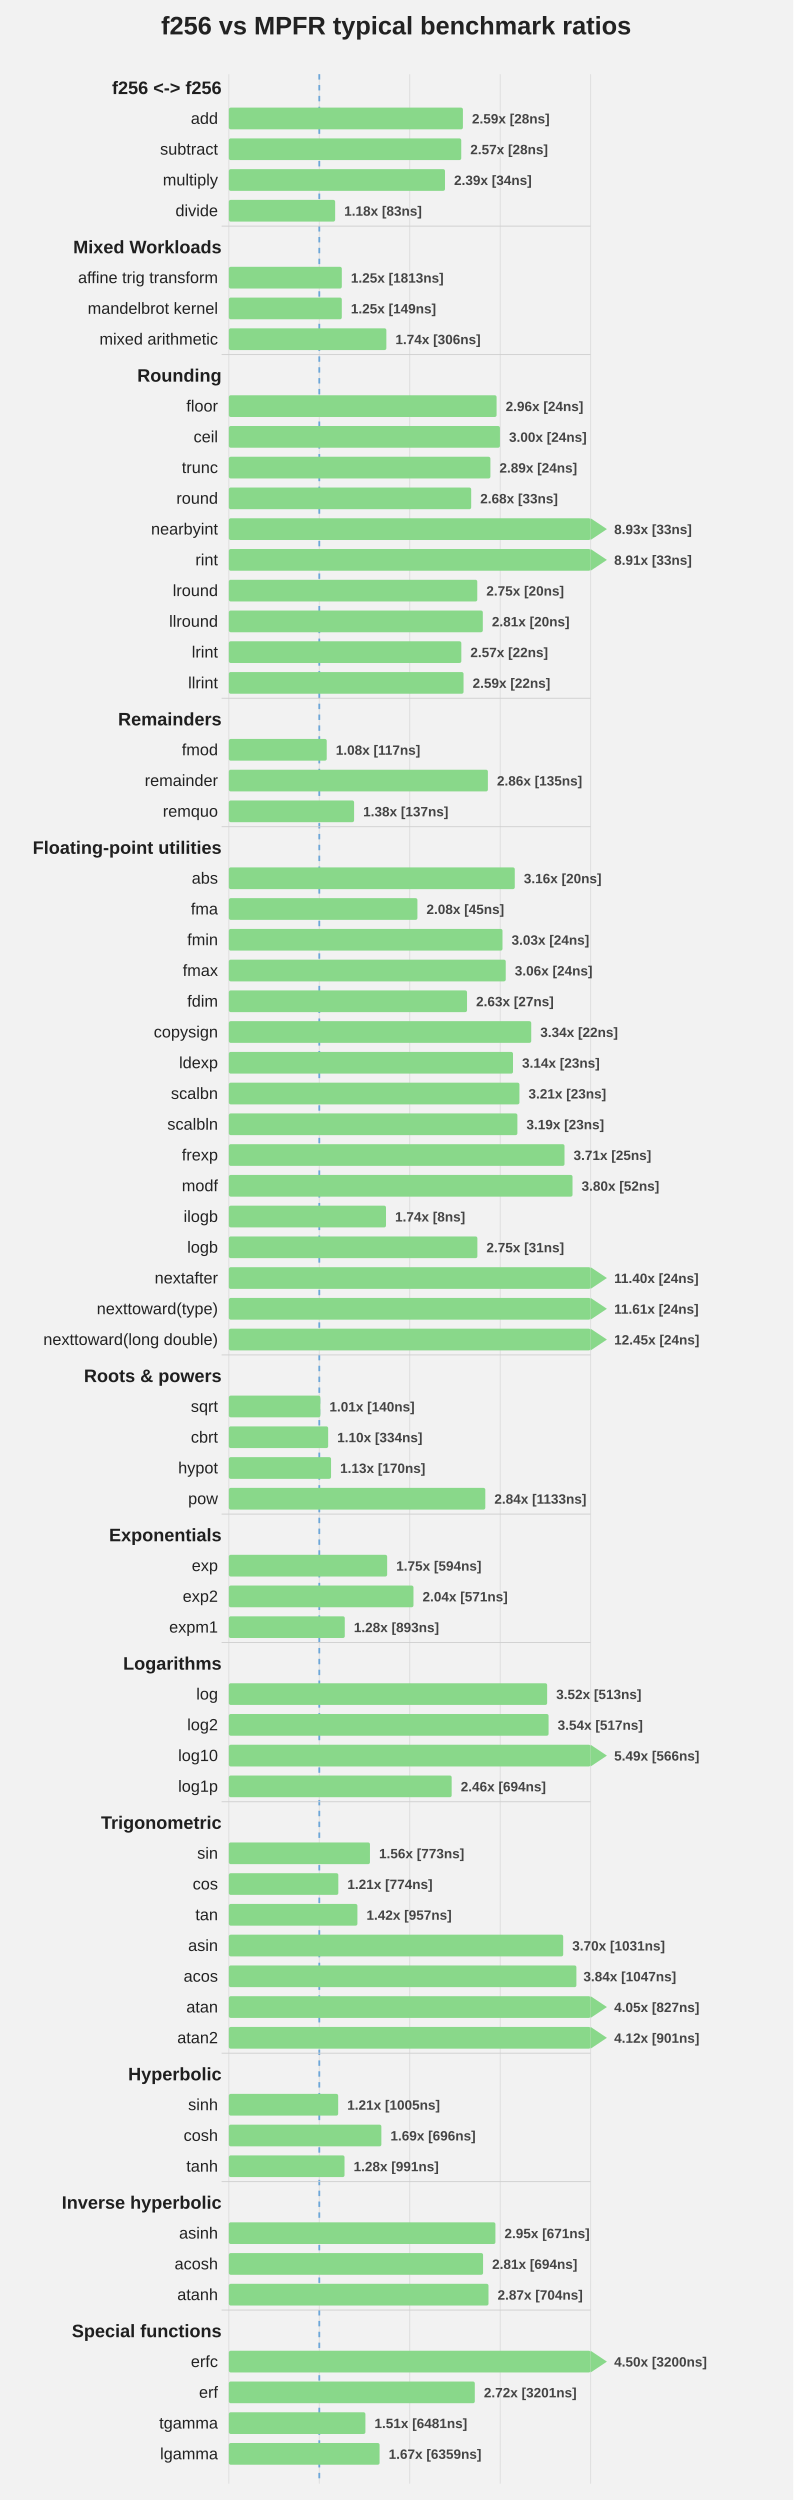
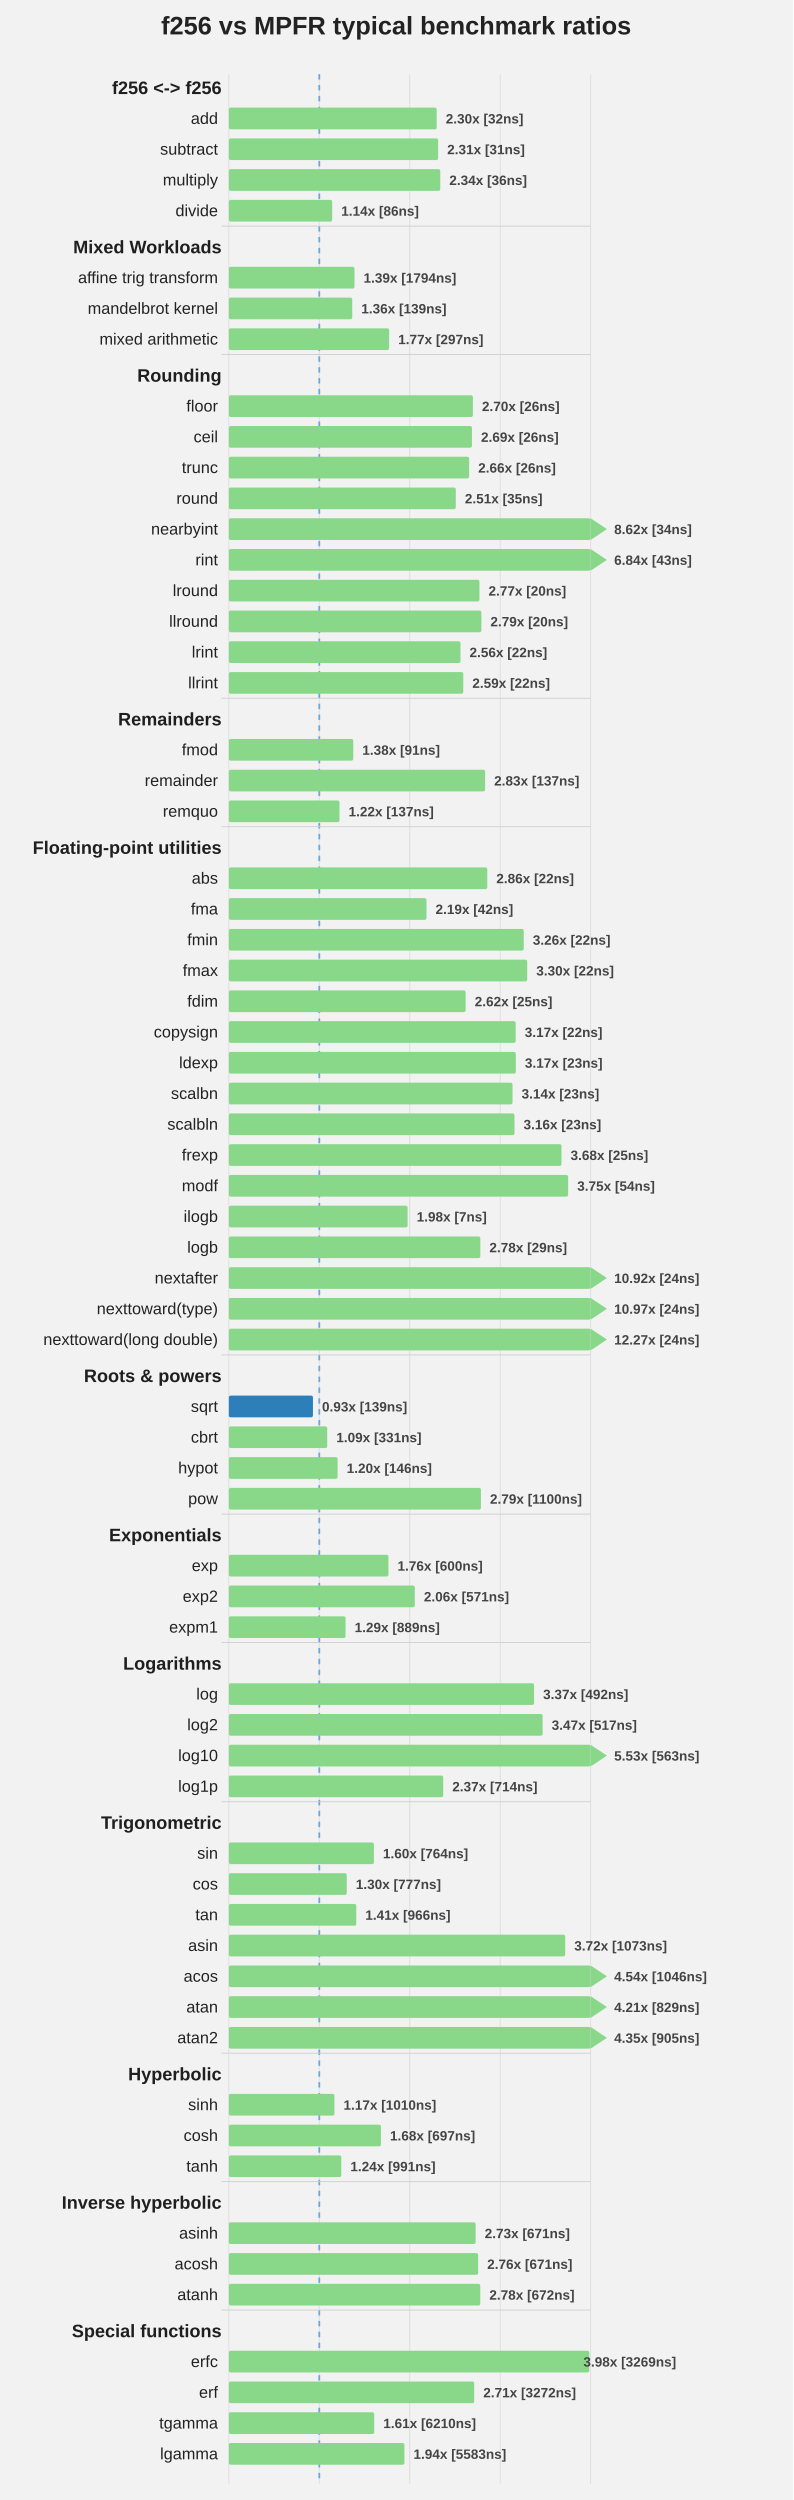
<svg xmlns="http://www.w3.org/2000/svg" width="877" height="2764" viewBox="0 0 877 2764">
  <rect x="0" y="0" width="877" height="2764" fill="#f2f2f2" />
  <text x="438" y="38" text-anchor="middle" font-family="Segoe UI, Arial, sans-serif" font-size="28" font-weight="600" fill="#222222">f256 vs MPFR typical benchmark ratios</text>
  <line x1="253" y1="82" x2="253" y2="2746" stroke="#dddddd" stroke-width="1" />
  <line x1="353" y1="82" x2="353" y2="2746" stroke="#dddddd" stroke-width="1" />
  <line x1="453" y1="82" x2="453" y2="2746" stroke="#dddddd" stroke-width="1" />
  <line x1="553" y1="82" x2="553" y2="2746" stroke="#dddddd" stroke-width="1" />
  <line x1="653" y1="82" x2="653" y2="2746" stroke="#dddddd" stroke-width="1" />
  <line x1="353" y1="82" x2="353" y2="2746" stroke="#6da7d9" stroke-width="2" stroke-dasharray="6,6" />
  <text x="245" y="104" text-anchor="end" font-family="Segoe UI, Arial, sans-serif" font-size="20" font-weight="700" fill="#1f1f1f">f256 &lt;-&gt; f256</text>
  <text x="241" y="137" text-anchor="end" font-family="Segoe UI, Arial, sans-serif" font-size="18" fill="#222222">add</text>
-   <rect x="253" y="119" width="258.798" height="24" rx="2" ry="2" fill="#89d88a" />
-   <text x="521.798" y="136.5" text-anchor="start" font-family="Segoe UI, Arial, sans-serif" font-size="15" font-weight="600" fill="#444444">2.59x [28ns]</text>
+   <rect x="253" y="119" width="229.808" height="24" rx="2" ry="2" fill="#89d88a" />
+   <text x="492.808" y="136.5" text-anchor="start" font-family="Segoe UI, Arial, sans-serif" font-size="15" font-weight="600" fill="#444444">2.30x [32ns]</text>
  <text x="241" y="171" text-anchor="end" font-family="Segoe UI, Arial, sans-serif" font-size="18" fill="#222222">subtract</text>
-   <rect x="253" y="153" width="256.951" height="24" rx="2" ry="2" fill="#89d88a" />
-   <text x="519.951" y="170.5" text-anchor="start" font-family="Segoe UI, Arial, sans-serif" font-size="15" font-weight="600" fill="#444444">2.57x [28ns]</text>
+   <rect x="253" y="153" width="231.413" height="24" rx="2" ry="2" fill="#89d88a" />
+   <text x="494.413" y="170.5" text-anchor="start" font-family="Segoe UI, Arial, sans-serif" font-size="15" font-weight="600" fill="#444444">2.31x [31ns]</text>
  <text x="241" y="205" text-anchor="end" font-family="Segoe UI, Arial, sans-serif" font-size="18" fill="#222222">multiply</text>
-   <rect x="253" y="187" width="238.982" height="24" rx="2" ry="2" fill="#89d88a" />
-   <text x="501.982" y="204.5" text-anchor="start" font-family="Segoe UI, Arial, sans-serif" font-size="15" font-weight="600" fill="#444444">2.39x [34ns]</text>
+   <rect x="253" y="187" width="233.763" height="24" rx="2" ry="2" fill="#89d88a" />
+   <text x="496.763" y="204.5" text-anchor="start" font-family="Segoe UI, Arial, sans-serif" font-size="15" font-weight="600" fill="#444444">2.34x [36ns]</text>
  <text x="241" y="239" text-anchor="end" font-family="Segoe UI, Arial, sans-serif" font-size="18" fill="#222222">divide</text>
-   <rect x="253" y="221" width="117.531" height="24" rx="2" ry="2" fill="#89d88a" />
-   <text x="380.531" y="238.5" text-anchor="start" font-family="Segoe UI, Arial, sans-serif" font-size="15" font-weight="600" fill="#444444">1.18x [83ns]</text>
+   <rect x="253" y="221" width="114.262" height="24" rx="2" ry="2" fill="#89d88a" />
+   <text x="377.262" y="238.5" text-anchor="start" font-family="Segoe UI, Arial, sans-serif" font-size="15" font-weight="600" fill="#444444">1.14x [86ns]</text>
  <line x1="245" y1="250" x2="653" y2="250" stroke="#cfcfcf" stroke-width="1" />
  <text x="245" y="280" text-anchor="end" font-family="Segoe UI, Arial, sans-serif" font-size="20" font-weight="700" fill="#1f1f1f">Mixed Workloads</text>
  <text x="241" y="313" text-anchor="end" font-family="Segoe UI, Arial, sans-serif" font-size="18" fill="#222222">affine trig transform</text>
-   <rect x="253" y="295" width="124.915" height="24" rx="2" ry="2" fill="#89d88a" />
-   <text x="387.915" y="312.5" text-anchor="start" font-family="Segoe UI, Arial, sans-serif" font-size="15" font-weight="600" fill="#444444">1.25x [1813ns]</text>
+   <rect x="253" y="295" width="138.926" height="24" rx="2" ry="2" fill="#89d88a" />
+   <text x="401.926" y="312.5" text-anchor="start" font-family="Segoe UI, Arial, sans-serif" font-size="15" font-weight="600" fill="#444444">1.39x [1794ns]</text>
  <text x="241" y="347" text-anchor="end" font-family="Segoe UI, Arial, sans-serif" font-size="18" fill="#222222">mandelbrot kernel</text>
-   <rect x="253" y="329" width="124.896" height="24" rx="2" ry="2" fill="#89d88a" />
-   <text x="387.896" y="346.5" text-anchor="start" font-family="Segoe UI, Arial, sans-serif" font-size="15" font-weight="600" fill="#444444">1.25x [149ns]</text>
+   <rect x="253" y="329" width="136.431" height="24" rx="2" ry="2" fill="#89d88a" />
+   <text x="399.431" y="346.5" text-anchor="start" font-family="Segoe UI, Arial, sans-serif" font-size="15" font-weight="600" fill="#444444">1.36x [139ns]</text>
  <text x="241" y="381" text-anchor="end" font-family="Segoe UI, Arial, sans-serif" font-size="18" fill="#222222">mixed arithmetic</text>
-   <rect x="253" y="363" width="174.16" height="24" rx="2" ry="2" fill="#89d88a" />
-   <text x="437.16" y="380.5" text-anchor="start" font-family="Segoe UI, Arial, sans-serif" font-size="15" font-weight="600" fill="#444444">1.74x [306ns]</text>
+   <rect x="253" y="363" width="177.229" height="24" rx="2" ry="2" fill="#89d88a" />
+   <text x="440.229" y="380.5" text-anchor="start" font-family="Segoe UI, Arial, sans-serif" font-size="15" font-weight="600" fill="#444444">1.77x [297ns]</text>
  <line x1="245" y1="392" x2="653" y2="392" stroke="#cfcfcf" stroke-width="1" />
  <text x="245" y="422" text-anchor="end" font-family="Segoe UI, Arial, sans-serif" font-size="20" font-weight="700" fill="#1f1f1f">Rounding</text>
  <text x="241" y="455" text-anchor="end" font-family="Segoe UI, Arial, sans-serif" font-size="18" fill="#222222">floor</text>
-   <rect x="253" y="437" width="296.038" height="24" rx="2" ry="2" fill="#89d88a" />
-   <text x="559.038" y="454.5" text-anchor="start" font-family="Segoe UI, Arial, sans-serif" font-size="15" font-weight="600" fill="#444444">2.96x [24ns]</text>
+   <rect x="253" y="437" width="269.835" height="24" rx="2" ry="2" fill="#89d88a" />
+   <text x="532.835" y="454.5" text-anchor="start" font-family="Segoe UI, Arial, sans-serif" font-size="15" font-weight="600" fill="#444444">2.70x [26ns]</text>
  <text x="241" y="489" text-anchor="end" font-family="Segoe UI, Arial, sans-serif" font-size="18" fill="#222222">ceil</text>
-   <rect x="253" y="471" width="299.749" height="24" rx="2" ry="2" fill="#89d88a" />
-   <text x="562.749" y="488.5" text-anchor="start" font-family="Segoe UI, Arial, sans-serif" font-size="15" font-weight="600" fill="#444444">3.00x [24ns]</text>
+   <rect x="253" y="471" width="268.799" height="24" rx="2" ry="2" fill="#89d88a" />
+   <text x="531.799" y="488.5" text-anchor="start" font-family="Segoe UI, Arial, sans-serif" font-size="15" font-weight="600" fill="#444444">2.69x [26ns]</text>
  <text x="241" y="523" text-anchor="end" font-family="Segoe UI, Arial, sans-serif" font-size="18" fill="#222222">trunc</text>
-   <rect x="253" y="505" width="289.185" height="24" rx="2" ry="2" fill="#89d88a" />
-   <text x="552.185" y="522.5" text-anchor="start" font-family="Segoe UI, Arial, sans-serif" font-size="15" font-weight="600" fill="#444444">2.89x [24ns]</text>
+   <rect x="253" y="505" width="265.669" height="24" rx="2" ry="2" fill="#89d88a" />
+   <text x="528.669" y="522.5" text-anchor="start" font-family="Segoe UI, Arial, sans-serif" font-size="15" font-weight="600" fill="#444444">2.66x [26ns]</text>
  <text x="241" y="557" text-anchor="end" font-family="Segoe UI, Arial, sans-serif" font-size="18" fill="#222222">round</text>
-   <rect x="253" y="539" width="267.938" height="24" rx="2" ry="2" fill="#89d88a" />
-   <text x="530.938" y="556.5" text-anchor="start" font-family="Segoe UI, Arial, sans-serif" font-size="15" font-weight="600" fill="#444444">2.68x [33ns]</text>
+   <rect x="253" y="539" width="250.935" height="24" rx="2" ry="2" fill="#89d88a" />
+   <text x="513.935" y="556.5" text-anchor="start" font-family="Segoe UI, Arial, sans-serif" font-size="15" font-weight="600" fill="#444444">2.51x [35ns]</text>
  <text x="241" y="591" text-anchor="end" font-family="Segoe UI, Arial, sans-serif" font-size="18" fill="#222222">nearbyint</text>
  <rect x="253" y="573" width="400" height="24" rx="2" ry="2" fill="#89d88a" />
  <polygon points="653,573 671,585 653,597" fill="#89d88a" />
-   <text x="679" y="590.5" text-anchor="start" font-family="Segoe UI, Arial, sans-serif" font-size="15" font-weight="600" fill="#444444">8.93x [33ns]</text>
+   <text x="679" y="590.5" text-anchor="start" font-family="Segoe UI, Arial, sans-serif" font-size="15" font-weight="600" fill="#444444">8.62x [34ns]</text>
  <text x="241" y="625" text-anchor="end" font-family="Segoe UI, Arial, sans-serif" font-size="18" fill="#222222">rint</text>
  <rect x="253" y="607" width="400" height="24" rx="2" ry="2" fill="#89d88a" />
  <polygon points="653,607 671,619 653,631" fill="#89d88a" />
-   <text x="679" y="624.5" text-anchor="start" font-family="Segoe UI, Arial, sans-serif" font-size="15" font-weight="600" fill="#444444">8.91x [33ns]</text>
+   <text x="679" y="624.5" text-anchor="start" font-family="Segoe UI, Arial, sans-serif" font-size="15" font-weight="600" fill="#444444">6.84x [43ns]</text>
  <text x="241" y="659" text-anchor="end" font-family="Segoe UI, Arial, sans-serif" font-size="18" fill="#222222">lround</text>
-   <rect x="253" y="641" width="274.67" height="24" rx="2" ry="2" fill="#89d88a" />
-   <text x="537.67" y="658.5" text-anchor="start" font-family="Segoe UI, Arial, sans-serif" font-size="15" font-weight="600" fill="#444444">2.75x [20ns]</text>
+   <rect x="253" y="641" width="277.083" height="24" rx="2" ry="2" fill="#89d88a" />
+   <text x="540.083" y="658.5" text-anchor="start" font-family="Segoe UI, Arial, sans-serif" font-size="15" font-weight="600" fill="#444444">2.77x [20ns]</text>
  <text x="241" y="693" text-anchor="end" font-family="Segoe UI, Arial, sans-serif" font-size="18" fill="#222222">llround</text>
-   <rect x="253" y="675" width="280.805" height="24" rx="2" ry="2" fill="#89d88a" />
-   <text x="543.805" y="692.5" text-anchor="start" font-family="Segoe UI, Arial, sans-serif" font-size="15" font-weight="600" fill="#444444">2.81x [20ns]</text>
+   <rect x="253" y="675" width="279.189" height="24" rx="2" ry="2" fill="#89d88a" />
+   <text x="542.189" y="692.5" text-anchor="start" font-family="Segoe UI, Arial, sans-serif" font-size="15" font-weight="600" fill="#444444">2.79x [20ns]</text>
  <text x="241" y="727" text-anchor="end" font-family="Segoe UI, Arial, sans-serif" font-size="18" fill="#222222">lrint</text>
-   <rect x="253" y="709" width="257.037" height="24" rx="2" ry="2" fill="#89d88a" />
-   <text x="520.037" y="726.5" text-anchor="start" font-family="Segoe UI, Arial, sans-serif" font-size="15" font-weight="600" fill="#444444">2.57x [22ns]</text>
+   <rect x="253" y="709" width="256.102" height="24" rx="2" ry="2" fill="#89d88a" />
+   <text x="519.102" y="726.5" text-anchor="start" font-family="Segoe UI, Arial, sans-serif" font-size="15" font-weight="600" fill="#444444">2.56x [22ns]</text>
  <text x="241" y="761" text-anchor="end" font-family="Segoe UI, Arial, sans-serif" font-size="18" fill="#222222">llrint</text>
-   <rect x="253" y="743" width="259.497" height="24" rx="2" ry="2" fill="#89d88a" />
-   <text x="522.497" y="760.5" text-anchor="start" font-family="Segoe UI, Arial, sans-serif" font-size="15" font-weight="600" fill="#444444">2.59x [22ns]</text>
+   <rect x="253" y="743" width="259.195" height="24" rx="2" ry="2" fill="#89d88a" />
+   <text x="522.195" y="760.5" text-anchor="start" font-family="Segoe UI, Arial, sans-serif" font-size="15" font-weight="600" fill="#444444">2.59x [22ns]</text>
  <line x1="245" y1="772" x2="653" y2="772" stroke="#cfcfcf" stroke-width="1" />
  <text x="245" y="802" text-anchor="end" font-family="Segoe UI, Arial, sans-serif" font-size="20" font-weight="700" fill="#1f1f1f">Remainders</text>
  <text x="241" y="835" text-anchor="end" font-family="Segoe UI, Arial, sans-serif" font-size="18" fill="#222222">fmod</text>
-   <rect x="253" y="817" width="108.246" height="24" rx="2" ry="2" fill="#89d88a" />
-   <text x="371.246" y="834.5" text-anchor="start" font-family="Segoe UI, Arial, sans-serif" font-size="15" font-weight="600" fill="#444444">1.08x [117ns]</text>
+   <rect x="253" y="817" width="137.561" height="24" rx="2" ry="2" fill="#89d88a" />
+   <text x="400.561" y="834.5" text-anchor="start" font-family="Segoe UI, Arial, sans-serif" font-size="15" font-weight="600" fill="#444444">1.38x [91ns]</text>
  <text x="241" y="869" text-anchor="end" font-family="Segoe UI, Arial, sans-serif" font-size="18" fill="#222222">remainder</text>
-   <rect x="253" y="851" width="286.414" height="24" rx="2" ry="2" fill="#89d88a" />
-   <text x="549.414" y="868.5" text-anchor="start" font-family="Segoe UI, Arial, sans-serif" font-size="15" font-weight="600" fill="#444444">2.86x [135ns]</text>
+   <rect x="253" y="851" width="283.321" height="24" rx="2" ry="2" fill="#89d88a" />
+   <text x="546.321" y="868.5" text-anchor="start" font-family="Segoe UI, Arial, sans-serif" font-size="15" font-weight="600" fill="#444444">2.83x [137ns]</text>
  <text x="241" y="903" text-anchor="end" font-family="Segoe UI, Arial, sans-serif" font-size="18" fill="#222222">remquo</text>
-   <rect x="253" y="885" width="138.483" height="24" rx="2" ry="2" fill="#89d88a" />
-   <text x="401.483" y="902.5" text-anchor="start" font-family="Segoe UI, Arial, sans-serif" font-size="15" font-weight="600" fill="#444444">1.38x [137ns]</text>
+   <rect x="253" y="885" width="122.376" height="24" rx="2" ry="2" fill="#89d88a" />
+   <text x="385.376" y="902.5" text-anchor="start" font-family="Segoe UI, Arial, sans-serif" font-size="15" font-weight="600" fill="#444444">1.22x [137ns]</text>
  <line x1="245" y1="914" x2="653" y2="914" stroke="#cfcfcf" stroke-width="1" />
  <text x="245" y="944" text-anchor="end" font-family="Segoe UI, Arial, sans-serif" font-size="20" font-weight="700" fill="#1f1f1f">Floating-point utilities</text>
  <text x="241" y="977" text-anchor="end" font-family="Segoe UI, Arial, sans-serif" font-size="18" fill="#222222">abs</text>
-   <rect x="253" y="959" width="316.143" height="24" rx="2" ry="2" fill="#89d88a" />
-   <text x="579.143" y="976.5" text-anchor="start" font-family="Segoe UI, Arial, sans-serif" font-size="15" font-weight="600" fill="#444444">3.16x [20ns]</text>
+   <rect x="253" y="959" width="285.719" height="24" rx="2" ry="2" fill="#89d88a" />
+   <text x="548.719" y="976.5" text-anchor="start" font-family="Segoe UI, Arial, sans-serif" font-size="15" font-weight="600" fill="#444444">2.86x [22ns]</text>
  <text x="241" y="1011" text-anchor="end" font-family="Segoe UI, Arial, sans-serif" font-size="18" fill="#222222">fma</text>
-   <rect x="253" y="993" width="208.487" height="24" rx="2" ry="2" fill="#89d88a" />
-   <text x="471.487" y="1010.5" text-anchor="start" font-family="Segoe UI, Arial, sans-serif" font-size="15" font-weight="600" fill="#444444">2.08x [45ns]</text>
+   <rect x="253" y="993" width="218.522" height="24" rx="2" ry="2" fill="#89d88a" />
+   <text x="481.522" y="1010.5" text-anchor="start" font-family="Segoe UI, Arial, sans-serif" font-size="15" font-weight="600" fill="#444444">2.19x [42ns]</text>
  <text x="241" y="1045" text-anchor="end" font-family="Segoe UI, Arial, sans-serif" font-size="18" fill="#222222">fmin</text>
-   <rect x="253" y="1027" width="302.565" height="24" rx="2" ry="2" fill="#89d88a" />
-   <text x="565.565" y="1044.5" text-anchor="start" font-family="Segoe UI, Arial, sans-serif" font-size="15" font-weight="600" fill="#444444">3.03x [24ns]</text>
+   <rect x="253" y="1027" width="326.062" height="24" rx="2" ry="2" fill="#89d88a" />
+   <text x="589.062" y="1044.5" text-anchor="start" font-family="Segoe UI, Arial, sans-serif" font-size="15" font-weight="600" fill="#444444">3.26x [22ns]</text>
  <text x="241" y="1079" text-anchor="end" font-family="Segoe UI, Arial, sans-serif" font-size="18" fill="#222222">fmax</text>
-   <rect x="253" y="1061" width="306.153" height="24" rx="2" ry="2" fill="#89d88a" />
-   <text x="569.153" y="1078.5" text-anchor="start" font-family="Segoe UI, Arial, sans-serif" font-size="15" font-weight="600" fill="#444444">3.06x [24ns]</text>
+   <rect x="253" y="1061" width="329.893" height="24" rx="2" ry="2" fill="#89d88a" />
+   <text x="592.893" y="1078.5" text-anchor="start" font-family="Segoe UI, Arial, sans-serif" font-size="15" font-weight="600" fill="#444444">3.30x [22ns]</text>
  <text x="241" y="1113" text-anchor="end" font-family="Segoe UI, Arial, sans-serif" font-size="18" fill="#222222">fdim</text>
-   <rect x="253" y="1095" width="263.342" height="24" rx="2" ry="2" fill="#89d88a" />
-   <text x="526.342" y="1112.5" text-anchor="start" font-family="Segoe UI, Arial, sans-serif" font-size="15" font-weight="600" fill="#444444">2.63x [27ns]</text>
+   <rect x="253" y="1095" width="261.839" height="24" rx="2" ry="2" fill="#89d88a" />
+   <text x="524.839" y="1112.5" text-anchor="start" font-family="Segoe UI, Arial, sans-serif" font-size="15" font-weight="600" fill="#444444">2.62x [25ns]</text>
  <text x="241" y="1147" text-anchor="end" font-family="Segoe UI, Arial, sans-serif" font-size="18" fill="#222222">copysign</text>
-   <rect x="253" y="1129" width="334.326" height="24" rx="2" ry="2" fill="#89d88a" />
-   <text x="597.326" y="1146.5" text-anchor="start" font-family="Segoe UI, Arial, sans-serif" font-size="15" font-weight="600" fill="#444444">3.34x [22ns]</text>
+   <rect x="253" y="1129" width="317.168" height="24" rx="2" ry="2" fill="#89d88a" />
+   <text x="580.168" y="1146.5" text-anchor="start" font-family="Segoe UI, Arial, sans-serif" font-size="15" font-weight="600" fill="#444444">3.17x [22ns]</text>
  <text x="241" y="1181" text-anchor="end" font-family="Segoe UI, Arial, sans-serif" font-size="18" fill="#222222">ldexp</text>
-   <rect x="253" y="1163" width="314.175" height="24" rx="2" ry="2" fill="#89d88a" />
-   <text x="577.175" y="1180.5" text-anchor="start" font-family="Segoe UI, Arial, sans-serif" font-size="15" font-weight="600" fill="#444444">3.14x [23ns]</text>
+   <rect x="253" y="1163" width="317.306" height="24" rx="2" ry="2" fill="#89d88a" />
+   <text x="580.306" y="1180.5" text-anchor="start" font-family="Segoe UI, Arial, sans-serif" font-size="15" font-weight="600" fill="#444444">3.17x [23ns]</text>
  <text x="241" y="1215" text-anchor="end" font-family="Segoe UI, Arial, sans-serif" font-size="18" fill="#222222">scalbn</text>
-   <rect x="253" y="1197" width="321.289" height="24" rx="2" ry="2" fill="#89d88a" />
-   <text x="584.289" y="1214.5" text-anchor="start" font-family="Segoe UI, Arial, sans-serif" font-size="15" font-weight="600" fill="#444444">3.21x [23ns]</text>
+   <rect x="253" y="1197" width="313.66" height="24" rx="2" ry="2" fill="#89d88a" />
+   <text x="576.66" y="1214.5" text-anchor="start" font-family="Segoe UI, Arial, sans-serif" font-size="15" font-weight="600" fill="#444444">3.14x [23ns]</text>
  <text x="241" y="1249" text-anchor="end" font-family="Segoe UI, Arial, sans-serif" font-size="18" fill="#222222">scalbln</text>
-   <rect x="253" y="1231" width="319.019" height="24" rx="2" ry="2" fill="#89d88a" />
-   <text x="582.019" y="1248.5" text-anchor="start" font-family="Segoe UI, Arial, sans-serif" font-size="15" font-weight="600" fill="#444444">3.19x [23ns]</text>
+   <rect x="253" y="1231" width="315.824" height="24" rx="2" ry="2" fill="#89d88a" />
+   <text x="578.824" y="1248.5" text-anchor="start" font-family="Segoe UI, Arial, sans-serif" font-size="15" font-weight="600" fill="#444444">3.16x [23ns]</text>
  <text x="241" y="1283" text-anchor="end" font-family="Segoe UI, Arial, sans-serif" font-size="18" fill="#222222">frexp</text>
-   <rect x="253" y="1265" width="371.123" height="24" rx="2" ry="2" fill="#89d88a" />
-   <text x="634.123" y="1282.5" text-anchor="start" font-family="Segoe UI, Arial, sans-serif" font-size="15" font-weight="600" fill="#444444">3.71x [25ns]</text>
+   <rect x="253" y="1265" width="367.798" height="24" rx="2" ry="2" fill="#89d88a" />
+   <text x="630.798" y="1282.5" text-anchor="start" font-family="Segoe UI, Arial, sans-serif" font-size="15" font-weight="600" fill="#444444">3.68x [25ns]</text>
  <text x="241" y="1317" text-anchor="end" font-family="Segoe UI, Arial, sans-serif" font-size="18" fill="#222222">modf</text>
-   <rect x="253" y="1299" width="379.985" height="24" rx="2" ry="2" fill="#89d88a" />
-   <text x="642.985" y="1316.5" text-anchor="start" font-family="Segoe UI, Arial, sans-serif" font-size="15" font-weight="600" fill="#444444">3.80x [52ns]</text>
+   <rect x="253" y="1299" width="375.157" height="24" rx="2" ry="2" fill="#89d88a" />
+   <text x="638.157" y="1316.5" text-anchor="start" font-family="Segoe UI, Arial, sans-serif" font-size="15" font-weight="600" fill="#444444">3.75x [54ns]</text>
  <text x="241" y="1351" text-anchor="end" font-family="Segoe UI, Arial, sans-serif" font-size="18" fill="#222222">ilogb</text>
-   <rect x="253" y="1333" width="173.765" height="24" rx="2" ry="2" fill="#89d88a" />
-   <text x="436.765" y="1350.5" text-anchor="start" font-family="Segoe UI, Arial, sans-serif" font-size="15" font-weight="600" fill="#444444">1.74x [8ns]</text>
+   <rect x="253" y="1333" width="197.656" height="24" rx="2" ry="2" fill="#89d88a" />
+   <text x="460.656" y="1350.5" text-anchor="start" font-family="Segoe UI, Arial, sans-serif" font-size="15" font-weight="600" fill="#444444">1.98x [7ns]</text>
  <text x="241" y="1385" text-anchor="end" font-family="Segoe UI, Arial, sans-serif" font-size="18" fill="#222222">logb</text>
-   <rect x="253" y="1367" width="274.78" height="24" rx="2" ry="2" fill="#89d88a" />
-   <text x="537.78" y="1384.5" text-anchor="start" font-family="Segoe UI, Arial, sans-serif" font-size="15" font-weight="600" fill="#444444">2.75x [31ns]</text>
+   <rect x="253" y="1367" width="278.075" height="24" rx="2" ry="2" fill="#89d88a" />
+   <text x="541.075" y="1384.5" text-anchor="start" font-family="Segoe UI, Arial, sans-serif" font-size="15" font-weight="600" fill="#444444">2.78x [29ns]</text>
  <text x="241" y="1419" text-anchor="end" font-family="Segoe UI, Arial, sans-serif" font-size="18" fill="#222222">nextafter</text>
  <rect x="253" y="1401" width="400" height="24" rx="2" ry="2" fill="#89d88a" />
  <polygon points="653,1401 671,1413 653,1425" fill="#89d88a" />
-   <text x="679" y="1418.5" text-anchor="start" font-family="Segoe UI, Arial, sans-serif" font-size="15" font-weight="600" fill="#444444">11.40x [24ns]</text>
+   <text x="679" y="1418.5" text-anchor="start" font-family="Segoe UI, Arial, sans-serif" font-size="15" font-weight="600" fill="#444444">10.92x [24ns]</text>
  <text x="241" y="1453" text-anchor="end" font-family="Segoe UI, Arial, sans-serif" font-size="18" fill="#222222">nexttoward(type)</text>
  <rect x="253" y="1435" width="400" height="24" rx="2" ry="2" fill="#89d88a" />
  <polygon points="653,1435 671,1447 653,1459" fill="#89d88a" />
-   <text x="679" y="1452.5" text-anchor="start" font-family="Segoe UI, Arial, sans-serif" font-size="15" font-weight="600" fill="#444444">11.61x [24ns]</text>
+   <text x="679" y="1452.5" text-anchor="start" font-family="Segoe UI, Arial, sans-serif" font-size="15" font-weight="600" fill="#444444">10.97x [24ns]</text>
  <text x="241" y="1487" text-anchor="end" font-family="Segoe UI, Arial, sans-serif" font-size="18" fill="#222222">nexttoward(long double)</text>
  <rect x="253" y="1469" width="400" height="24" rx="2" ry="2" fill="#89d88a" />
  <polygon points="653,1469 671,1481 653,1493" fill="#89d88a" />
-   <text x="679" y="1486.5" text-anchor="start" font-family="Segoe UI, Arial, sans-serif" font-size="15" font-weight="600" fill="#444444">12.45x [24ns]</text>
+   <text x="679" y="1486.5" text-anchor="start" font-family="Segoe UI, Arial, sans-serif" font-size="15" font-weight="600" fill="#444444">12.27x [24ns]</text>
  <line x1="245" y1="1498" x2="653" y2="1498" stroke="#cfcfcf" stroke-width="1" />
  <text x="245" y="1528" text-anchor="end" font-family="Segoe UI, Arial, sans-serif" font-size="20" font-weight="700" fill="#1f1f1f">Roots &amp; powers</text>
  <text x="241" y="1561" text-anchor="end" font-family="Segoe UI, Arial, sans-serif" font-size="18" fill="#222222">sqrt</text>
-   <rect x="253" y="1543" width="101.204" height="24" rx="2" ry="2" fill="#89d88a" />
-   <text x="364.204" y="1560.5" text-anchor="start" font-family="Segoe UI, Arial, sans-serif" font-size="15" font-weight="600" fill="#444444">1.01x [140ns]</text>
+   <rect x="253" y="1543" width="92.988" height="24" rx="2" ry="2" fill="#2c7fb8" />
+   <text x="355.988" y="1560.5" text-anchor="start" font-family="Segoe UI, Arial, sans-serif" font-size="15" font-weight="600" fill="#444444">0.93x [139ns]</text>
  <text x="241" y="1595" text-anchor="end" font-family="Segoe UI, Arial, sans-serif" font-size="18" fill="#222222">cbrt</text>
-   <rect x="253" y="1577" width="109.806" height="24" rx="2" ry="2" fill="#89d88a" />
-   <text x="372.806" y="1594.5" text-anchor="start" font-family="Segoe UI, Arial, sans-serif" font-size="15" font-weight="600" fill="#444444">1.10x [334ns]</text>
+   <rect x="253" y="1577" width="108.799" height="24" rx="2" ry="2" fill="#89d88a" />
+   <text x="371.799" y="1594.5" text-anchor="start" font-family="Segoe UI, Arial, sans-serif" font-size="15" font-weight="600" fill="#444444">1.09x [331ns]</text>
  <text x="241" y="1629" text-anchor="end" font-family="Segoe UI, Arial, sans-serif" font-size="18" fill="#222222">hypot</text>
-   <rect x="253" y="1611" width="113.004" height="24" rx="2" ry="2" fill="#89d88a" />
-   <text x="376.004" y="1628.5" text-anchor="start" font-family="Segoe UI, Arial, sans-serif" font-size="15" font-weight="600" fill="#444444">1.13x [170ns]</text>
+   <rect x="253" y="1611" width="120.297" height="24" rx="2" ry="2" fill="#89d88a" />
+   <text x="383.297" y="1628.5" text-anchor="start" font-family="Segoe UI, Arial, sans-serif" font-size="15" font-weight="600" fill="#444444">1.20x [146ns]</text>
  <text x="241" y="1663" text-anchor="end" font-family="Segoe UI, Arial, sans-serif" font-size="18" fill="#222222">pow</text>
-   <rect x="253" y="1645" width="283.553" height="24" rx="2" ry="2" fill="#89d88a" />
-   <text x="546.553" y="1662.5" text-anchor="start" font-family="Segoe UI, Arial, sans-serif" font-size="15" font-weight="600" fill="#444444">2.84x [1133ns]</text>
+   <rect x="253" y="1645" width="278.703" height="24" rx="2" ry="2" fill="#89d88a" />
+   <text x="541.703" y="1662.5" text-anchor="start" font-family="Segoe UI, Arial, sans-serif" font-size="15" font-weight="600" fill="#444444">2.79x [1100ns]</text>
  <line x1="245" y1="1674" x2="653" y2="1674" stroke="#cfcfcf" stroke-width="1" />
  <text x="245" y="1704" text-anchor="end" font-family="Segoe UI, Arial, sans-serif" font-size="20" font-weight="700" fill="#1f1f1f">Exponentials</text>
  <text x="241" y="1737" text-anchor="end" font-family="Segoe UI, Arial, sans-serif" font-size="18" fill="#222222">exp</text>
-   <rect x="253" y="1719" width="175.04" height="24" rx="2" ry="2" fill="#89d88a" />
-   <text x="438.04" y="1736.5" text-anchor="start" font-family="Segoe UI, Arial, sans-serif" font-size="15" font-weight="600" fill="#444444">1.75x [594ns]</text>
+   <rect x="253" y="1719" width="176.469" height="24" rx="2" ry="2" fill="#89d88a" />
+   <text x="439.469" y="1736.5" text-anchor="start" font-family="Segoe UI, Arial, sans-serif" font-size="15" font-weight="600" fill="#444444">1.76x [600ns]</text>
  <text x="241" y="1771" text-anchor="end" font-family="Segoe UI, Arial, sans-serif" font-size="18" fill="#222222">exp2</text>
-   <rect x="253" y="1753" width="204.127" height="24" rx="2" ry="2" fill="#89d88a" />
-   <text x="467.127" y="1770.5" text-anchor="start" font-family="Segoe UI, Arial, sans-serif" font-size="15" font-weight="600" fill="#444444">2.04x [571ns]</text>
+   <rect x="253" y="1753" width="205.626" height="24" rx="2" ry="2" fill="#89d88a" />
+   <text x="468.626" y="1770.5" text-anchor="start" font-family="Segoe UI, Arial, sans-serif" font-size="15" font-weight="600" fill="#444444">2.06x [571ns]</text>
  <text x="241" y="1805" text-anchor="end" font-family="Segoe UI, Arial, sans-serif" font-size="18" fill="#222222">expm1</text>
-   <rect x="253" y="1787" width="128.19" height="24" rx="2" ry="2" fill="#89d88a" />
-   <text x="391.19" y="1804.5" text-anchor="start" font-family="Segoe UI, Arial, sans-serif" font-size="15" font-weight="600" fill="#444444">1.28x [893ns]</text>
+   <rect x="253" y="1787" width="129.06" height="24" rx="2" ry="2" fill="#89d88a" />
+   <text x="392.06" y="1804.5" text-anchor="start" font-family="Segoe UI, Arial, sans-serif" font-size="15" font-weight="600" fill="#444444">1.29x [889ns]</text>
  <line x1="245" y1="1816" x2="653" y2="1816" stroke="#cfcfcf" stroke-width="1" />
  <text x="245" y="1846" text-anchor="end" font-family="Segoe UI, Arial, sans-serif" font-size="20" font-weight="700" fill="#1f1f1f">Logarithms</text>
  <text x="241" y="1879" text-anchor="end" font-family="Segoe UI, Arial, sans-serif" font-size="18" fill="#222222">log</text>
-   <rect x="253" y="1861" width="351.919" height="24" rx="2" ry="2" fill="#89d88a" />
-   <text x="614.919" y="1878.5" text-anchor="start" font-family="Segoe UI, Arial, sans-serif" font-size="15" font-weight="600" fill="#444444">3.52x [513ns]</text>
+   <rect x="253" y="1861" width="337.455" height="24" rx="2" ry="2" fill="#89d88a" />
+   <text x="600.455" y="1878.5" text-anchor="start" font-family="Segoe UI, Arial, sans-serif" font-size="15" font-weight="600" fill="#444444">3.37x [492ns]</text>
  <text x="241" y="1913" text-anchor="end" font-family="Segoe UI, Arial, sans-serif" font-size="18" fill="#222222">log2</text>
-   <rect x="253" y="1895" width="353.52" height="24" rx="2" ry="2" fill="#89d88a" />
-   <text x="616.52" y="1912.5" text-anchor="start" font-family="Segoe UI, Arial, sans-serif" font-size="15" font-weight="600" fill="#444444">3.54x [517ns]</text>
+   <rect x="253" y="1895" width="346.932" height="24" rx="2" ry="2" fill="#89d88a" />
+   <text x="609.932" y="1912.5" text-anchor="start" font-family="Segoe UI, Arial, sans-serif" font-size="15" font-weight="600" fill="#444444">3.47x [517ns]</text>
  <text x="241" y="1947" text-anchor="end" font-family="Segoe UI, Arial, sans-serif" font-size="18" fill="#222222">log10</text>
  <rect x="253" y="1929" width="400" height="24" rx="2" ry="2" fill="#89d88a" />
  <polygon points="653,1929 671,1941 653,1953" fill="#89d88a" />
-   <text x="679" y="1946.5" text-anchor="start" font-family="Segoe UI, Arial, sans-serif" font-size="15" font-weight="600" fill="#444444">5.49x [566ns]</text>
+   <text x="679" y="1946.5" text-anchor="start" font-family="Segoe UI, Arial, sans-serif" font-size="15" font-weight="600" fill="#444444">5.53x [563ns]</text>
  <text x="241" y="1981" text-anchor="end" font-family="Segoe UI, Arial, sans-serif" font-size="18" fill="#222222">log1p</text>
-   <rect x="253" y="1963" width="246.366" height="24" rx="2" ry="2" fill="#89d88a" />
-   <text x="509.366" y="1980.5" text-anchor="start" font-family="Segoe UI, Arial, sans-serif" font-size="15" font-weight="600" fill="#444444">2.46x [694ns]</text>
+   <rect x="253" y="1963" width="237.021" height="24" rx="2" ry="2" fill="#89d88a" />
+   <text x="500.021" y="1980.5" text-anchor="start" font-family="Segoe UI, Arial, sans-serif" font-size="15" font-weight="600" fill="#444444">2.37x [714ns]</text>
  <line x1="245" y1="1992" x2="653" y2="1992" stroke="#cfcfcf" stroke-width="1" />
  <text x="245" y="2022" text-anchor="end" font-family="Segoe UI, Arial, sans-serif" font-size="20" font-weight="700" fill="#1f1f1f">Trigonometric</text>
  <text x="241" y="2055" text-anchor="end" font-family="Segoe UI, Arial, sans-serif" font-size="18" fill="#222222">sin</text>
-   <rect x="253" y="2037" width="156.034" height="24" rx="2" ry="2" fill="#89d88a" />
-   <text x="419.034" y="2054.5" text-anchor="start" font-family="Segoe UI, Arial, sans-serif" font-size="15" font-weight="600" fill="#444444">1.56x [773ns]</text>
+   <rect x="253" y="2037" width="160.375" height="24" rx="2" ry="2" fill="#89d88a" />
+   <text x="423.375" y="2054.5" text-anchor="start" font-family="Segoe UI, Arial, sans-serif" font-size="15" font-weight="600" fill="#444444">1.60x [764ns]</text>
  <text x="241" y="2089" text-anchor="end" font-family="Segoe UI, Arial, sans-serif" font-size="18" fill="#222222">cos</text>
-   <rect x="253" y="2071" width="121.04" height="24" rx="2" ry="2" fill="#89d88a" />
-   <text x="384.04" y="2088.5" text-anchor="start" font-family="Segoe UI, Arial, sans-serif" font-size="15" font-weight="600" fill="#444444">1.21x [774ns]</text>
+   <rect x="253" y="2071" width="130.379" height="24" rx="2" ry="2" fill="#89d88a" />
+   <text x="393.379" y="2088.5" text-anchor="start" font-family="Segoe UI, Arial, sans-serif" font-size="15" font-weight="600" fill="#444444">1.30x [777ns]</text>
  <text x="241" y="2123" text-anchor="end" font-family="Segoe UI, Arial, sans-serif" font-size="18" fill="#222222">tan</text>
-   <rect x="253" y="2105" width="142.146" height="24" rx="2" ry="2" fill="#89d88a" />
-   <text x="405.146" y="2122.5" text-anchor="start" font-family="Segoe UI, Arial, sans-serif" font-size="15" font-weight="600" fill="#444444">1.42x [957ns]</text>
+   <rect x="253" y="2105" width="140.888" height="24" rx="2" ry="2" fill="#89d88a" />
+   <text x="403.888" y="2122.5" text-anchor="start" font-family="Segoe UI, Arial, sans-serif" font-size="15" font-weight="600" fill="#444444">1.41x [966ns]</text>
  <text x="241" y="2157" text-anchor="end" font-family="Segoe UI, Arial, sans-serif" font-size="18" fill="#222222">asin</text>
-   <rect x="253" y="2139" width="369.67" height="24" rx="2" ry="2" fill="#89d88a" />
-   <text x="632.67" y="2156.5" text-anchor="start" font-family="Segoe UI, Arial, sans-serif" font-size="15" font-weight="600" fill="#444444">3.70x [1031ns]</text>
+   <rect x="253" y="2139" width="371.906" height="24" rx="2" ry="2" fill="#89d88a" />
+   <text x="634.906" y="2156.5" text-anchor="start" font-family="Segoe UI, Arial, sans-serif" font-size="15" font-weight="600" fill="#444444">3.72x [1073ns]</text>
  <text x="241" y="2191" text-anchor="end" font-family="Segoe UI, Arial, sans-serif" font-size="18" fill="#222222">acos</text>
-   <rect x="253" y="2173" width="384.262" height="24" rx="2" ry="2" fill="#89d88a" />
-   <text x="645" y="2190.5" text-anchor="start" font-family="Segoe UI, Arial, sans-serif" font-size="15" font-weight="600" fill="#444444">3.84x [1047ns]</text>
+   <rect x="253" y="2173" width="400" height="24" rx="2" ry="2" fill="#89d88a" />
+   <polygon points="653,2173 671,2185 653,2197" fill="#89d88a" />
+   <text x="679" y="2190.5" text-anchor="start" font-family="Segoe UI, Arial, sans-serif" font-size="15" font-weight="600" fill="#444444">4.54x [1046ns]</text>
  <text x="241" y="2225" text-anchor="end" font-family="Segoe UI, Arial, sans-serif" font-size="18" fill="#222222">atan</text>
  <rect x="253" y="2207" width="400" height="24" rx="2" ry="2" fill="#89d88a" />
  <polygon points="653,2207 671,2219 653,2231" fill="#89d88a" />
-   <text x="679" y="2224.5" text-anchor="start" font-family="Segoe UI, Arial, sans-serif" font-size="15" font-weight="600" fill="#444444">4.05x [827ns]</text>
+   <text x="679" y="2224.5" text-anchor="start" font-family="Segoe UI, Arial, sans-serif" font-size="15" font-weight="600" fill="#444444">4.21x [829ns]</text>
  <text x="241" y="2259" text-anchor="end" font-family="Segoe UI, Arial, sans-serif" font-size="18" fill="#222222">atan2</text>
  <rect x="253" y="2241" width="400" height="24" rx="2" ry="2" fill="#89d88a" />
  <polygon points="653,2241 671,2253 653,2265" fill="#89d88a" />
-   <text x="679" y="2258.5" text-anchor="start" font-family="Segoe UI, Arial, sans-serif" font-size="15" font-weight="600" fill="#444444">4.12x [901ns]</text>
+   <text x="679" y="2258.5" text-anchor="start" font-family="Segoe UI, Arial, sans-serif" font-size="15" font-weight="600" fill="#444444">4.35x [905ns]</text>
  <line x1="245" y1="2270" x2="653" y2="2270" stroke="#cfcfcf" stroke-width="1" />
  <text x="245" y="2300" text-anchor="end" font-family="Segoe UI, Arial, sans-serif" font-size="20" font-weight="700" fill="#1f1f1f">Hyperbolic</text>
  <text x="241" y="2333" text-anchor="end" font-family="Segoe UI, Arial, sans-serif" font-size="18" fill="#222222">sinh</text>
-   <rect x="253" y="2315" width="120.88" height="24" rx="2" ry="2" fill="#89d88a" />
-   <text x="383.88" y="2332.5" text-anchor="start" font-family="Segoe UI, Arial, sans-serif" font-size="15" font-weight="600" fill="#444444">1.21x [1005ns]</text>
+   <rect x="253" y="2315" width="116.749" height="24" rx="2" ry="2" fill="#89d88a" />
+   <text x="379.749" y="2332.5" text-anchor="start" font-family="Segoe UI, Arial, sans-serif" font-size="15" font-weight="600" fill="#444444">1.17x [1010ns]</text>
  <text x="241" y="2367" text-anchor="end" font-family="Segoe UI, Arial, sans-serif" font-size="18" fill="#222222">cosh</text>
-   <rect x="253" y="2349" width="168.637" height="24" rx="2" ry="2" fill="#89d88a" />
-   <text x="431.637" y="2366.5" text-anchor="start" font-family="Segoe UI, Arial, sans-serif" font-size="15" font-weight="600" fill="#444444">1.69x [696ns]</text>
+   <rect x="253" y="2349" width="168.156" height="24" rx="2" ry="2" fill="#89d88a" />
+   <text x="431.156" y="2366.5" text-anchor="start" font-family="Segoe UI, Arial, sans-serif" font-size="15" font-weight="600" fill="#444444">1.68x [697ns]</text>
  <text x="241" y="2401" text-anchor="end" font-family="Segoe UI, Arial, sans-serif" font-size="18" fill="#222222">tanh</text>
-   <rect x="253" y="2383" width="127.903" height="24" rx="2" ry="2" fill="#89d88a" />
-   <text x="390.903" y="2400.5" text-anchor="start" font-family="Segoe UI, Arial, sans-serif" font-size="15" font-weight="600" fill="#444444">1.28x [991ns]</text>
+   <rect x="253" y="2383" width="124.347" height="24" rx="2" ry="2" fill="#89d88a" />
+   <text x="387.347" y="2400.5" text-anchor="start" font-family="Segoe UI, Arial, sans-serif" font-size="15" font-weight="600" fill="#444444">1.24x [991ns]</text>
  <line x1="245" y1="2412" x2="653" y2="2412" stroke="#cfcfcf" stroke-width="1" />
  <text x="245" y="2442" text-anchor="end" font-family="Segoe UI, Arial, sans-serif" font-size="20" font-weight="700" fill="#1f1f1f">Inverse hyperbolic</text>
  <text x="241" y="2475" text-anchor="end" font-family="Segoe UI, Arial, sans-serif" font-size="18" fill="#222222">asinh</text>
-   <rect x="253" y="2457" width="294.719" height="24" rx="2" ry="2" fill="#89d88a" />
-   <text x="557.719" y="2474.5" text-anchor="start" font-family="Segoe UI, Arial, sans-serif" font-size="15" font-weight="600" fill="#444444">2.95x [671ns]</text>
+   <rect x="253" y="2457" width="272.862" height="24" rx="2" ry="2" fill="#89d88a" />
+   <text x="535.862" y="2474.5" text-anchor="start" font-family="Segoe UI, Arial, sans-serif" font-size="15" font-weight="600" fill="#444444">2.73x [671ns]</text>
  <text x="241" y="2509" text-anchor="end" font-family="Segoe UI, Arial, sans-serif" font-size="18" fill="#222222">acosh</text>
-   <rect x="253" y="2491" width="281.081" height="24" rx="2" ry="2" fill="#89d88a" />
-   <text x="544.081" y="2508.5" text-anchor="start" font-family="Segoe UI, Arial, sans-serif" font-size="15" font-weight="600" fill="#444444">2.81x [694ns]</text>
+   <rect x="253" y="2491" width="275.634" height="24" rx="2" ry="2" fill="#89d88a" />
+   <text x="538.634" y="2508.5" text-anchor="start" font-family="Segoe UI, Arial, sans-serif" font-size="15" font-weight="600" fill="#444444">2.76x [671ns]</text>
  <text x="241" y="2543" text-anchor="end" font-family="Segoe UI, Arial, sans-serif" font-size="18" fill="#222222">atanh</text>
-   <rect x="253" y="2525" width="287.088" height="24" rx="2" ry="2" fill="#89d88a" />
-   <text x="550.088" y="2542.5" text-anchor="start" font-family="Segoe UI, Arial, sans-serif" font-size="15" font-weight="600" fill="#444444">2.87x [704ns]</text>
+   <rect x="253" y="2525" width="277.999" height="24" rx="2" ry="2" fill="#89d88a" />
+   <text x="540.999" y="2542.5" text-anchor="start" font-family="Segoe UI, Arial, sans-serif" font-size="15" font-weight="600" fill="#444444">2.78x [672ns]</text>
  <line x1="245" y1="2554" x2="653" y2="2554" stroke="#cfcfcf" stroke-width="1" />
  <text x="245" y="2584" text-anchor="end" font-family="Segoe UI, Arial, sans-serif" font-size="20" font-weight="700" fill="#1f1f1f">Special functions</text>
  <text x="241" y="2617" text-anchor="end" font-family="Segoe UI, Arial, sans-serif" font-size="18" fill="#222222">erfc</text>
-   <rect x="253" y="2599" width="400" height="24" rx="2" ry="2" fill="#89d88a" />
-   <polygon points="653,2599 671,2611 653,2623" fill="#89d88a" />
-   <text x="679" y="2616.5" text-anchor="start" font-family="Segoe UI, Arial, sans-serif" font-size="15" font-weight="600" fill="#444444">4.50x [3200ns]</text>
+   <rect x="253" y="2599" width="398.485" height="24" rx="2" ry="2" fill="#89d88a" />
+   <text x="645" y="2616.5" text-anchor="start" font-family="Segoe UI, Arial, sans-serif" font-size="15" font-weight="600" fill="#444444">3.98x [3269ns]</text>
  <text x="241" y="2651" text-anchor="end" font-family="Segoe UI, Arial, sans-serif" font-size="18" fill="#222222">erf</text>
-   <rect x="253" y="2633" width="271.946" height="24" rx="2" ry="2" fill="#89d88a" />
-   <text x="534.946" y="2650.5" text-anchor="start" font-family="Segoe UI, Arial, sans-serif" font-size="15" font-weight="600" fill="#444444">2.72x [3201ns]</text>
+   <rect x="253" y="2633" width="271.304" height="24" rx="2" ry="2" fill="#89d88a" />
+   <text x="534.304" y="2650.5" text-anchor="start" font-family="Segoe UI, Arial, sans-serif" font-size="15" font-weight="600" fill="#444444">2.71x [3272ns]</text>
  <text x="241" y="2685" text-anchor="end" font-family="Segoe UI, Arial, sans-serif" font-size="18" fill="#222222">tgamma</text>
-   <rect x="253" y="2667" width="150.986" height="24" rx="2" ry="2" fill="#89d88a" />
-   <text x="413.986" y="2684.5" text-anchor="start" font-family="Segoe UI, Arial, sans-serif" font-size="15" font-weight="600" fill="#444444">1.51x [6481ns]</text>
+   <rect x="253" y="2667" width="160.747" height="24" rx="2" ry="2" fill="#89d88a" />
+   <text x="423.747" y="2684.5" text-anchor="start" font-family="Segoe UI, Arial, sans-serif" font-size="15" font-weight="600" fill="#444444">1.61x [6210ns]</text>
  <text x="241" y="2719" text-anchor="end" font-family="Segoe UI, Arial, sans-serif" font-size="18" fill="#222222">lgamma</text>
-   <rect x="253" y="2701" width="166.675" height="24" rx="2" ry="2" fill="#89d88a" />
-   <text x="429.675" y="2718.5" text-anchor="start" font-family="Segoe UI, Arial, sans-serif" font-size="15" font-weight="600" fill="#444444">1.67x [6359ns]</text>
+   <rect x="253" y="2701" width="194.131" height="24" rx="2" ry="2" fill="#89d88a" />
+   <text x="457.131" y="2718.5" text-anchor="start" font-family="Segoe UI, Arial, sans-serif" font-size="15" font-weight="600" fill="#444444">1.94x [5583ns]</text>
</svg>
